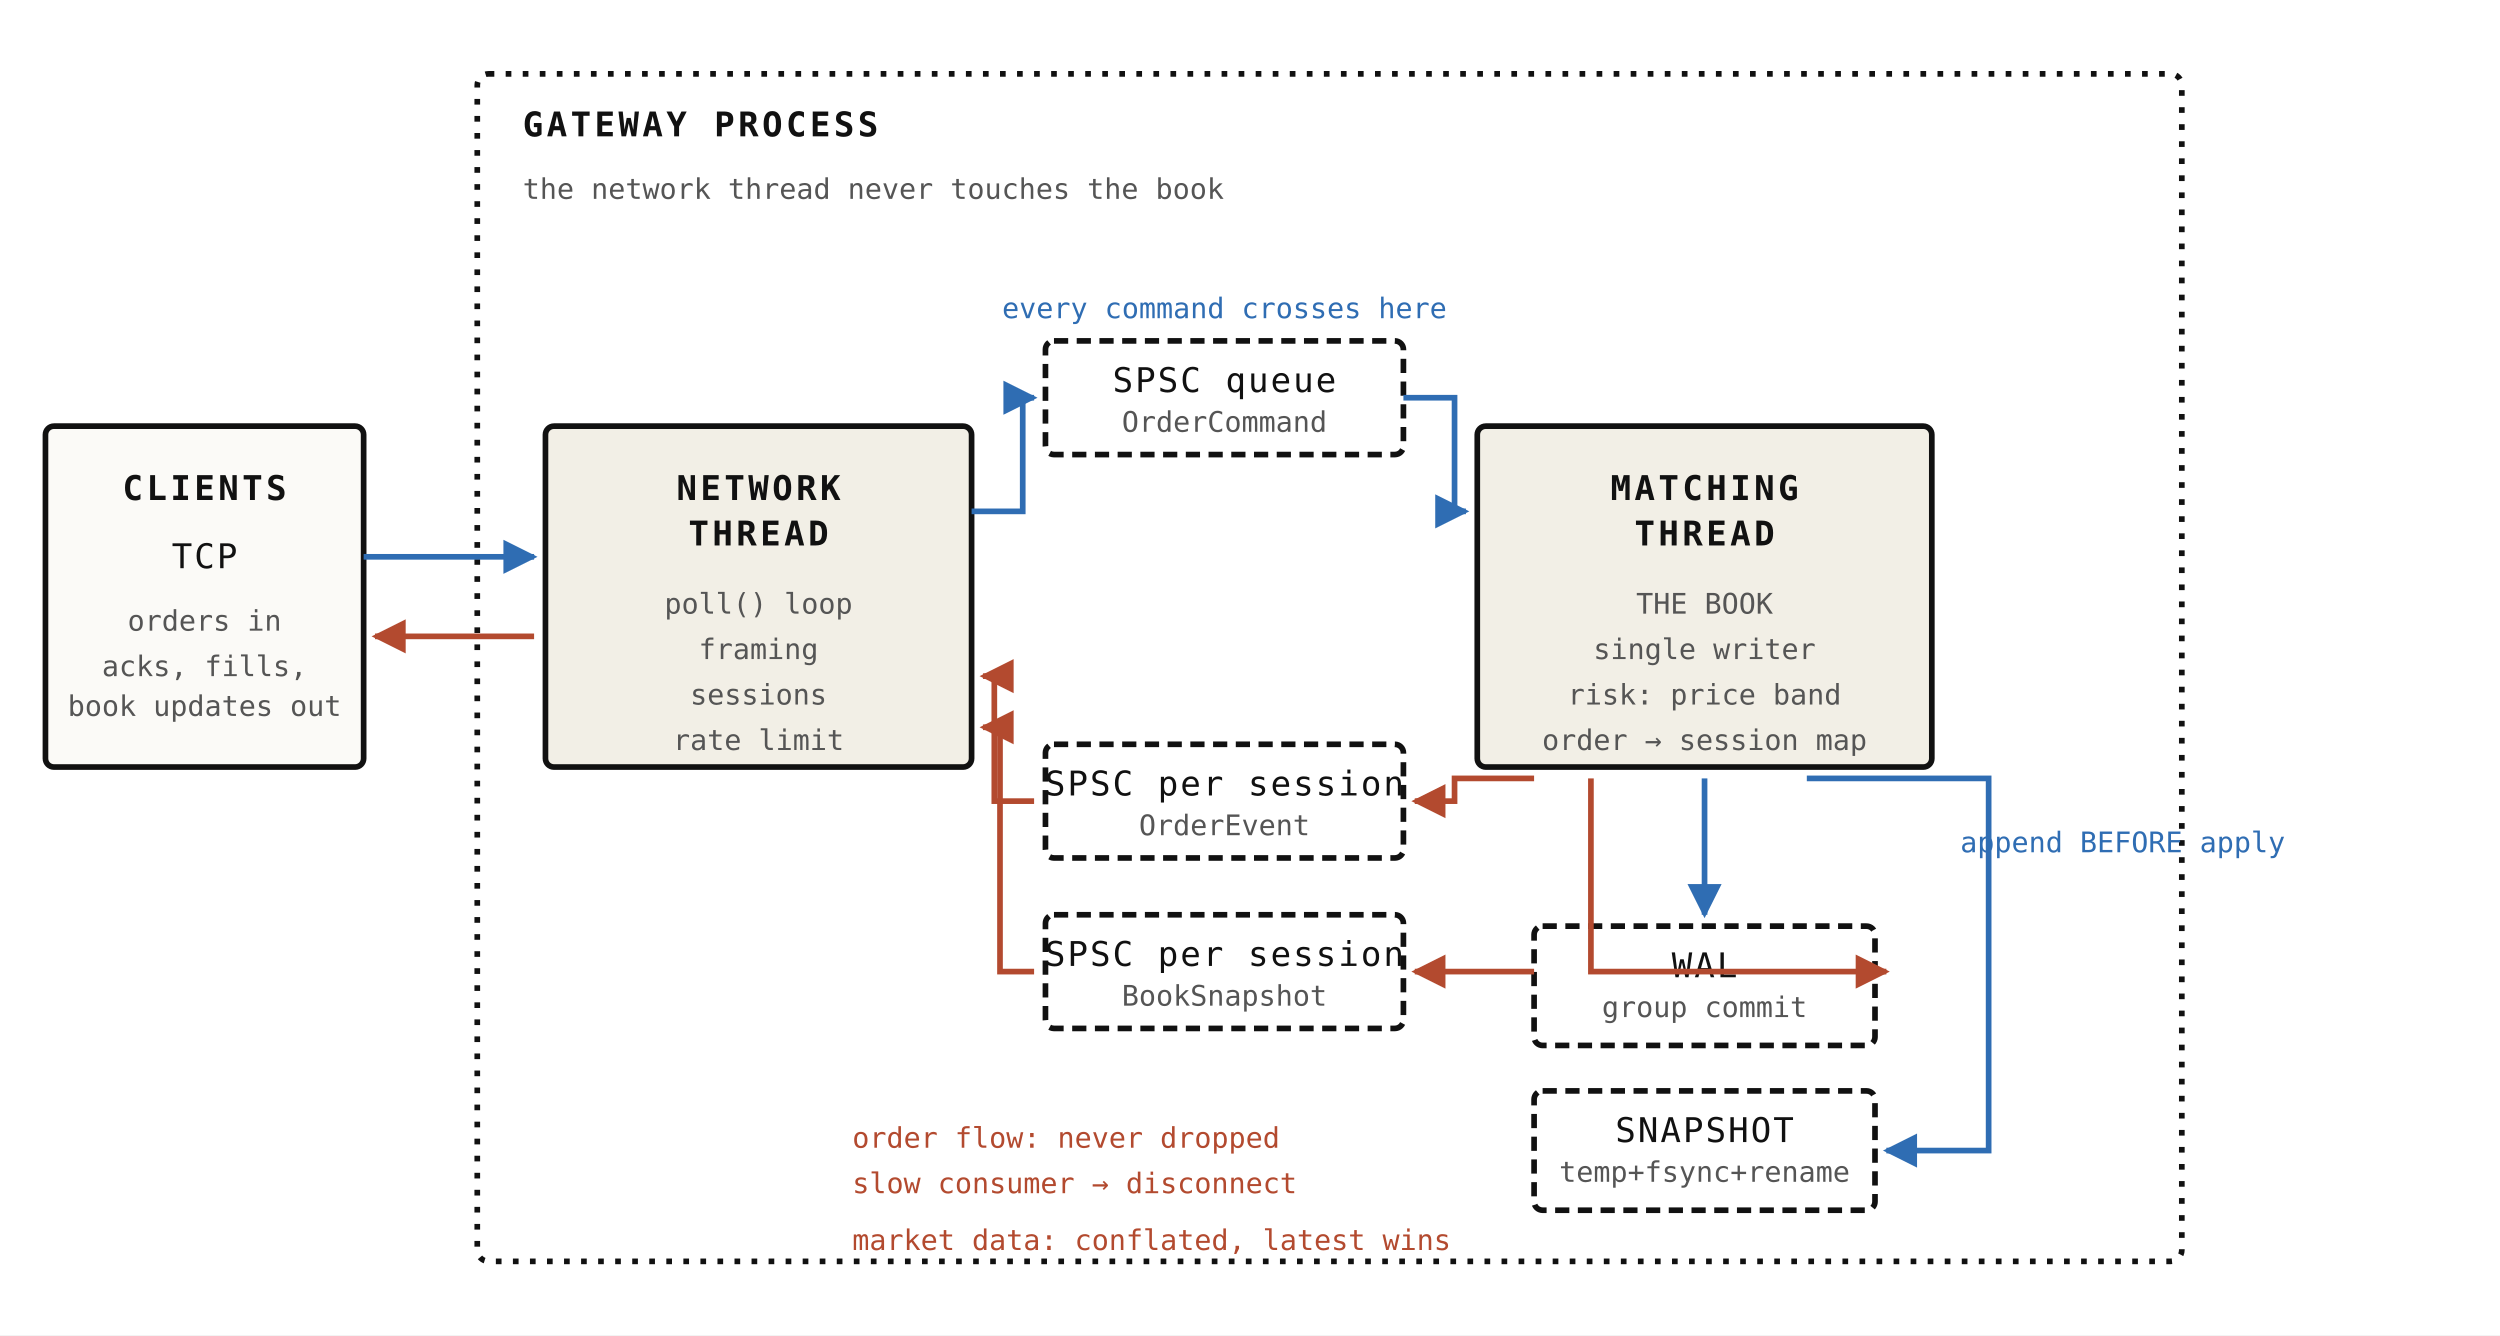
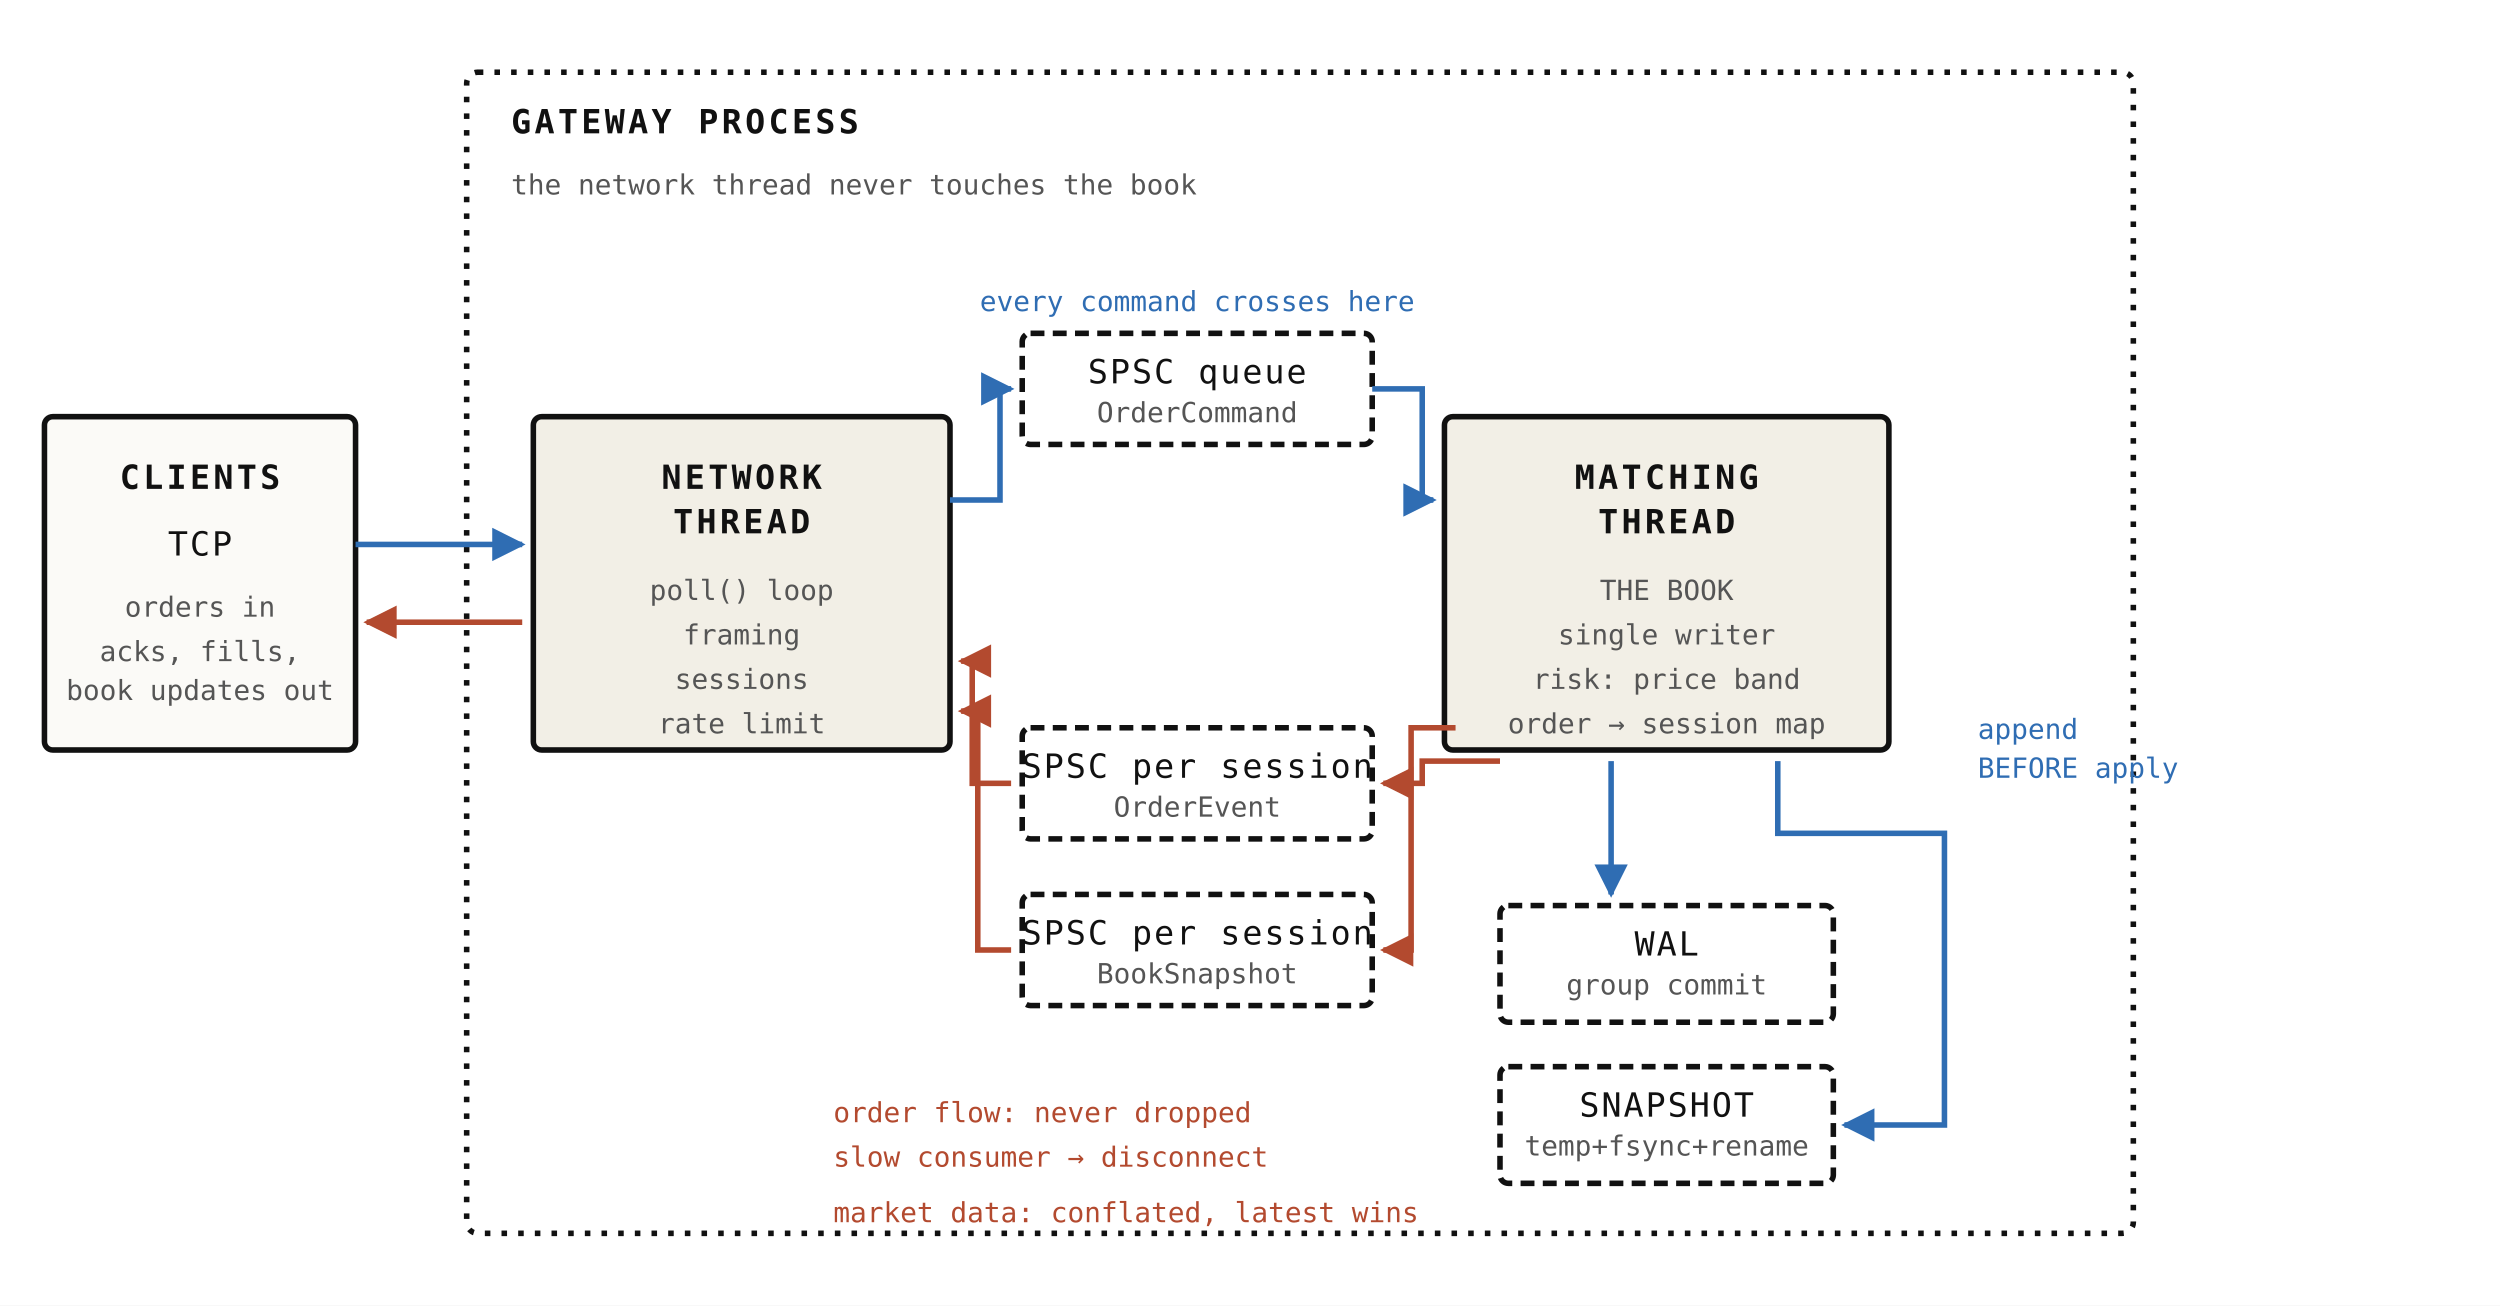
- <svg xmlns="http://www.w3.org/2000/svg" viewBox="0 0 880 470" width="880" height="470" font-family="ui-monospace, SFMono-Regular, Menlo, Consolas, monospace">
+ <svg xmlns="http://www.w3.org/2000/svg" viewBox="0 0 900 470" width="900" height="470" font-family="ui-monospace, SFMono-Regular, Menlo, Consolas, monospace">
  <style>
    .paper { fill: #fbfaf7; stroke: #111; stroke-width: 2; }
    .thread { fill: #f2efe6; stroke: #111; stroke-width: 2; }
    .store  { fill: #fff; stroke: #111; stroke-width: 2; stroke-dasharray: 5 3; }
    .lbl    { font-size: 12px; fill: #111; letter-spacing: .06em; }
    .lbl b  { font-weight: 700; }
    .title  { font-size: 12px; fill: #111; font-weight: 700; letter-spacing: .10em; }
    .small  { font-size: 10px; fill: #555; }
    .flow   { stroke: #2f6db3; stroke-width: 2; fill: none; marker-end: url(#a); }
    .back   { stroke: #b34a2f; stroke-width: 2; fill: none; marker-end: url(#b); }
    .note   { font-size: 10px; fill: #2f6db3; }
    .noteb  { font-size: 10px; fill: #b34a2f; }
  </style>
  <defs>
    <marker id="a" viewBox="0 0 10 10" refX="9" refY="5" markerWidth="6" markerHeight="6" orient="auto">
      <path d="M0,0 L10,5 L0,10 z" fill="#2f6db3" />
    </marker>
    <marker id="b" viewBox="0 0 10 10" refX="9" refY="5" markerWidth="6" markerHeight="6" orient="auto">
      <path d="M0,0 L10,5 L0,10 z" fill="#b34a2f" />
    </marker>
  </defs>
-   <rect width="880" height="470" fill="#fff" />
+   <rect width="900" height="470" fill="#fff" />
  <rect class="paper" x="16" y="150" width="112" height="120" rx="3" />
  <text class="title" x="72" y="176" text-anchor="middle">CLIENTS</text>
  <text class="lbl" x="72" y="200" text-anchor="middle">TCP</text>
  <text class="small" x="72" y="222" text-anchor="middle">orders in</text>
  <text class="small" x="72" y="238" text-anchor="middle">acks, fills,</text>
  <text class="small" x="72" y="252" text-anchor="middle">book updates out</text>
  <rect x="168" y="26" width="600" height="418" rx="4" fill="none" stroke="#111" stroke-width="2" stroke-dasharray="2 4" />
  <text class="title" x="184" y="48">GATEWAY PROCESS</text>
  <rect class="thread" x="192" y="150" width="150" height="120" rx="3" />
  <text class="title" x="267" y="176" text-anchor="middle">NETWORK</text>
  <text class="title" x="267" y="192" text-anchor="middle">THREAD</text>
  <text class="small" x="267" y="216" text-anchor="middle">poll() loop</text>
  <text class="small" x="267" y="232" text-anchor="middle">framing</text>
  <text class="small" x="267" y="248" text-anchor="middle">sessions</text>
  <text class="small" x="267" y="264" text-anchor="middle">rate limit</text>
  <rect class="thread" x="520" y="150" width="160" height="120" rx="3" />
  <text class="title" x="600" y="176" text-anchor="middle">MATCHING</text>
  <text class="title" x="600" y="192" text-anchor="middle">THREAD</text>
  <text class="small" x="600" y="216" text-anchor="middle">THE BOOK</text>
  <text class="small" x="600" y="232" text-anchor="middle">single writer</text>
  <text class="small" x="600" y="248" text-anchor="middle">risk: price band</text>
  <text class="small" x="600" y="264" text-anchor="middle">order → session map</text>
  <rect class="store" x="368" y="120" width="126" height="40" rx="3" />
  <text class="lbl" x="431" y="138" text-anchor="middle">SPSC queue</text>
  <text class="small" x="431" y="152" text-anchor="middle">OrderCommand</text>
  <rect class="store" x="368" y="262" width="126" height="40" rx="3" />
  <text class="lbl" x="431" y="280" text-anchor="middle">SPSC per session</text>
  <text class="small" x="431" y="294" text-anchor="middle">OrderEvent</text>
  <rect class="store" x="368" y="322" width="126" height="40" rx="3" />
  <text class="lbl" x="431" y="340" text-anchor="middle">SPSC per session</text>
  <text class="small" x="431" y="354" text-anchor="middle">BookSnapshot</text>
  <rect class="store" x="540" y="326" width="120" height="42" rx="3" />
  <text class="lbl" x="600" y="344" text-anchor="middle">WAL</text>
  <text class="small" x="600" y="358" text-anchor="middle">group commit</text>
  <rect class="store" x="540" y="384" width="120" height="42" rx="3" />
  <text class="lbl" x="600" y="402" text-anchor="middle">SNAPSHOT</text>
  <text class="small" x="600" y="416" text-anchor="middle">temp+fsync+rename</text>
  <path class="flow" d="M128,196 L188,196" />
  <path class="flow" d="M342,180 L360,180 L360,140 L364,140" />
  <path class="flow" d="M494,140 L512,140 L512,180 L516,180" />
  <path class="back" d="M540,274 L512,274 L512,282 L498,282" />
  <path class="back" d="M364,282 L350,282 L350,238 L346,238" />
  <path class="back" d="M188,224 L132,224" />
-   <path class="back" d="M560,274 L560,342 L664,342 L664,342" />
-   <path class="back" d="M540,342 L498,342" />
+   <path class="back" d="M524,262 L508,262 L508,342 L498,342" />
  <path class="back" d="M364,342 L352,342 L352,256 L346,256" />
-   <path class="flow" d="M600,274 L600,322" />
-   <path class="flow" d="M636,274 L700,274 L700,405 L664,405" />
+   <path class="flow" d="M580,274 L580,322" />
+   <path class="flow" d="M640,274 L640,300 L700,300 L700,405 L664,405" />
  <text class="note" x="431" y="112" text-anchor="middle">every command crosses here</text>
  <text class="noteb" x="300" y="404">order flow: never dropped</text>
  <text class="noteb" x="300" y="420">slow consumer → disconnect</text>
  <text class="noteb" x="300" y="440">market data: conflated, latest wins</text>
-   <text class="note" x="690" y="300">append BEFORE apply</text>
+   <text class="note" x="712" y="266">append</text>
+   <text class="note" x="712" y="280">BEFORE apply</text>
  <text class="small" x="184" y="70">the network thread never touches the book</text>
</svg>
